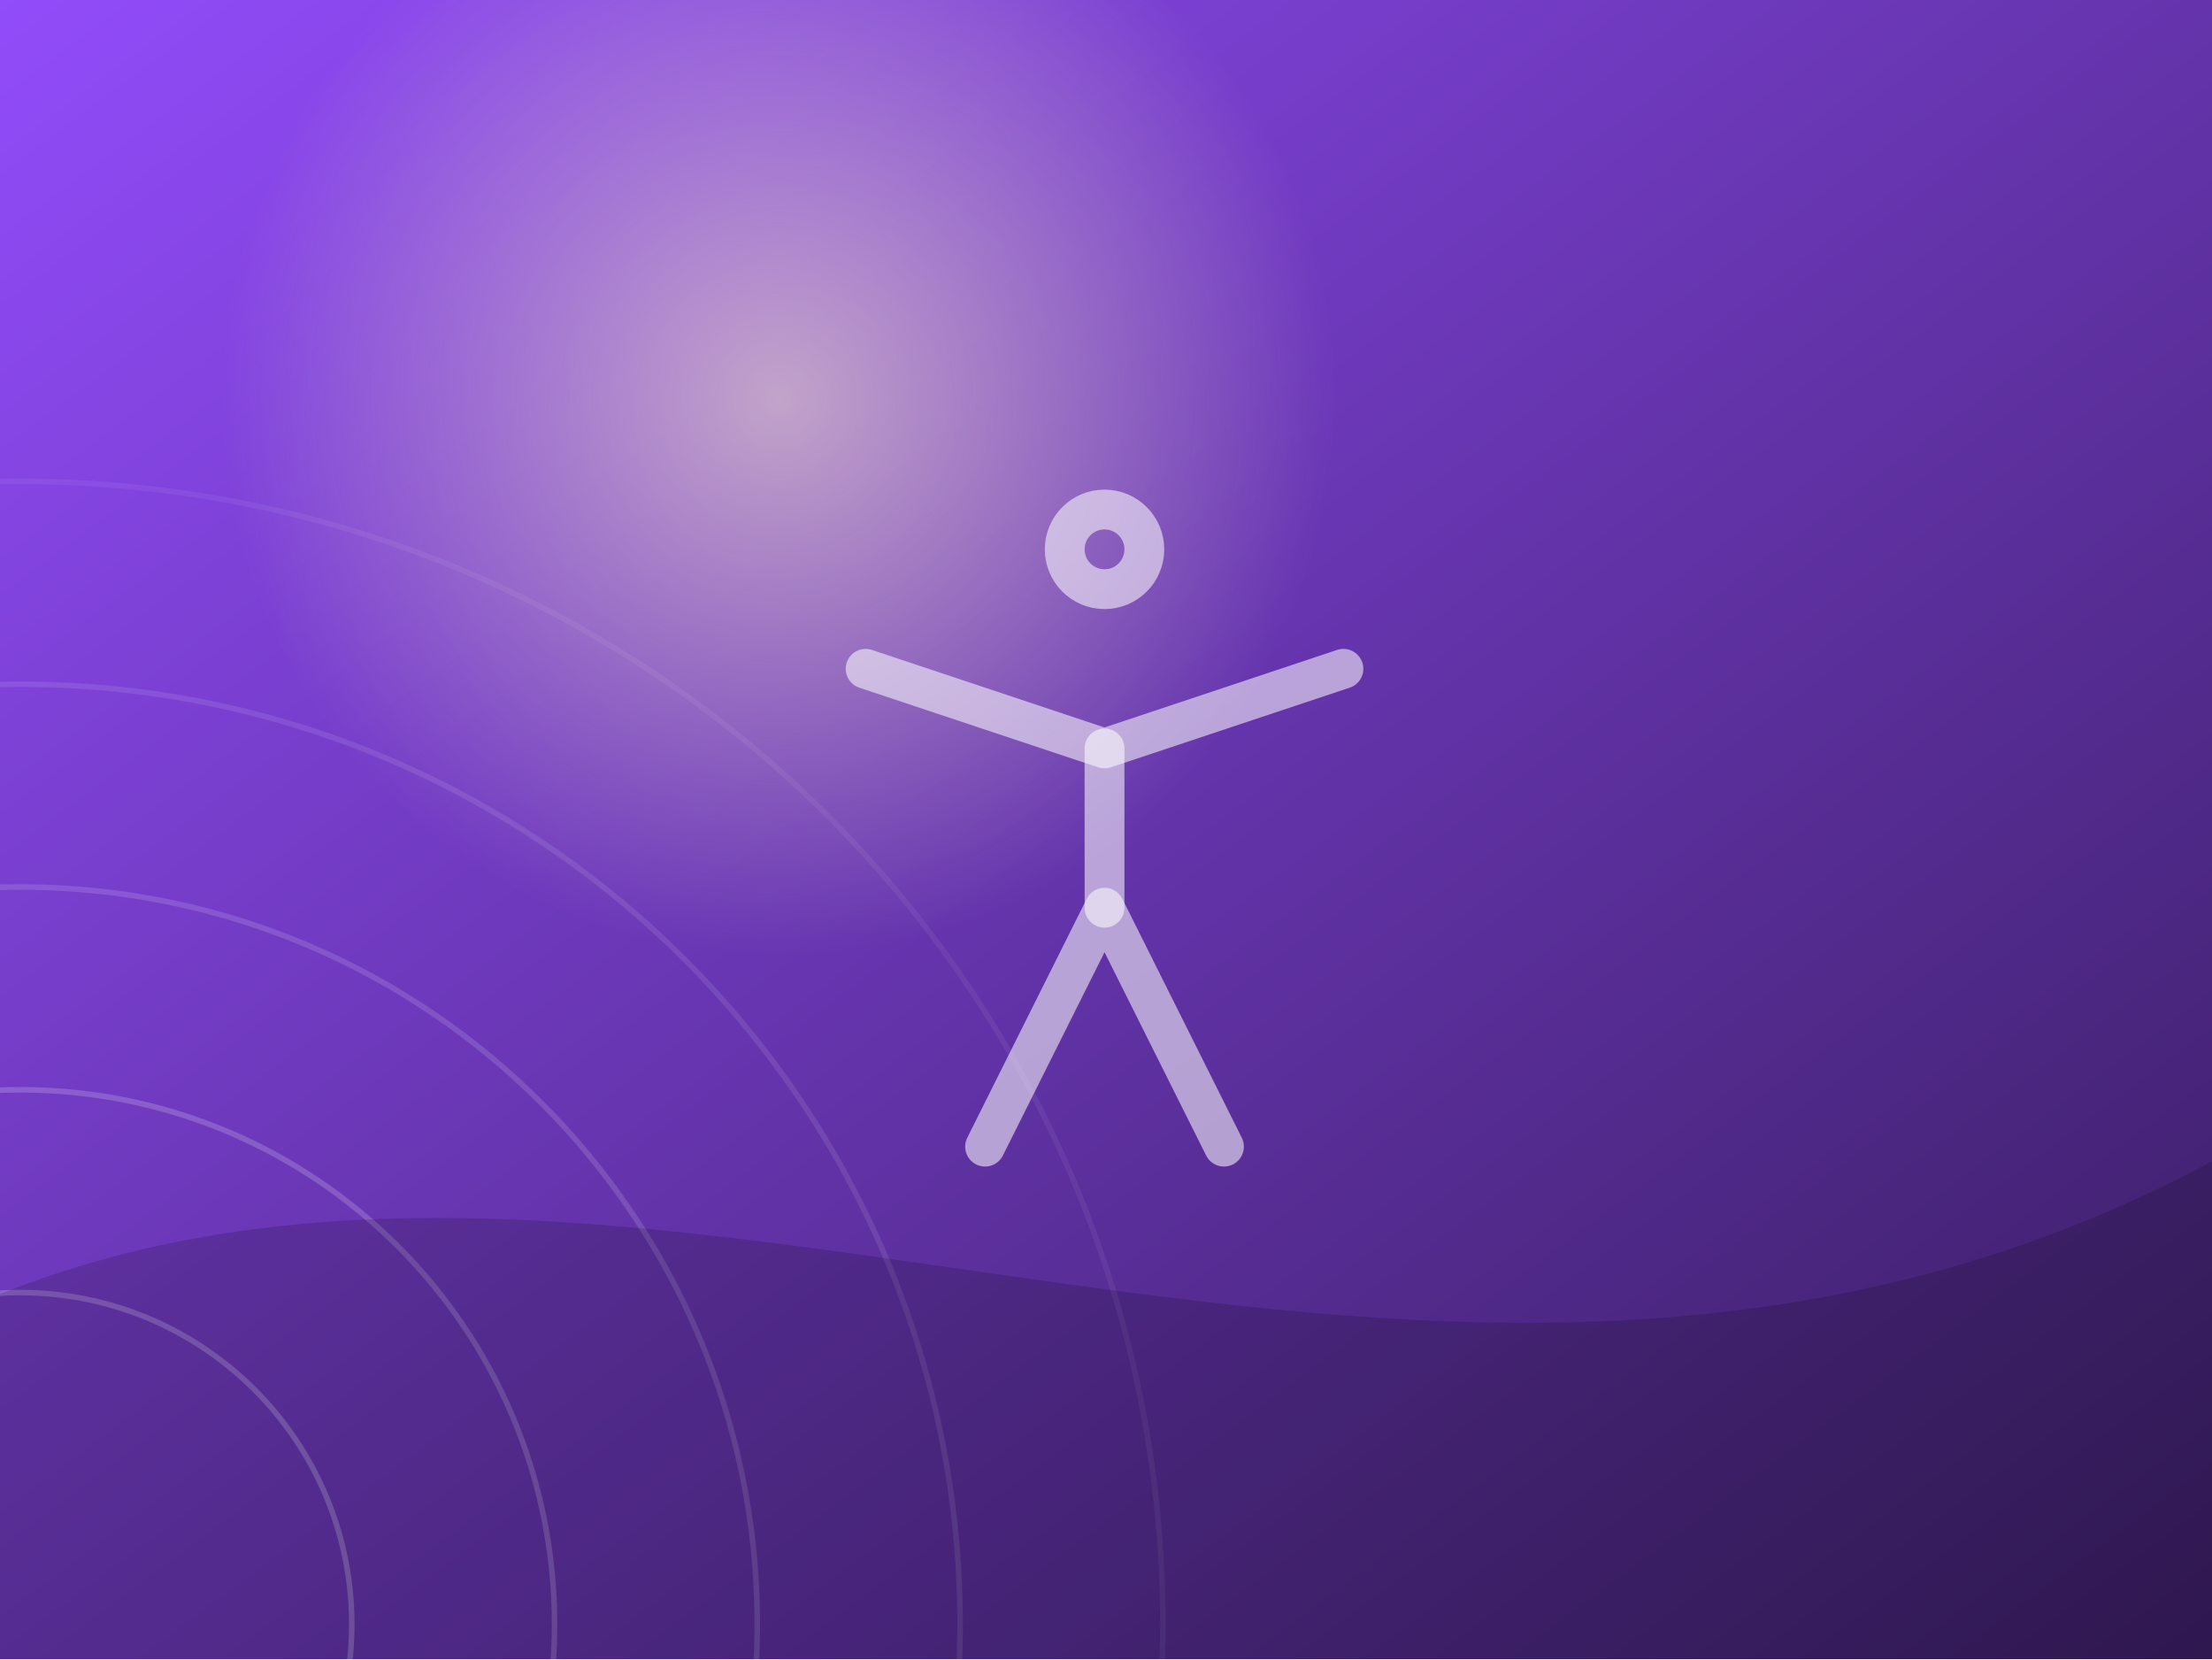
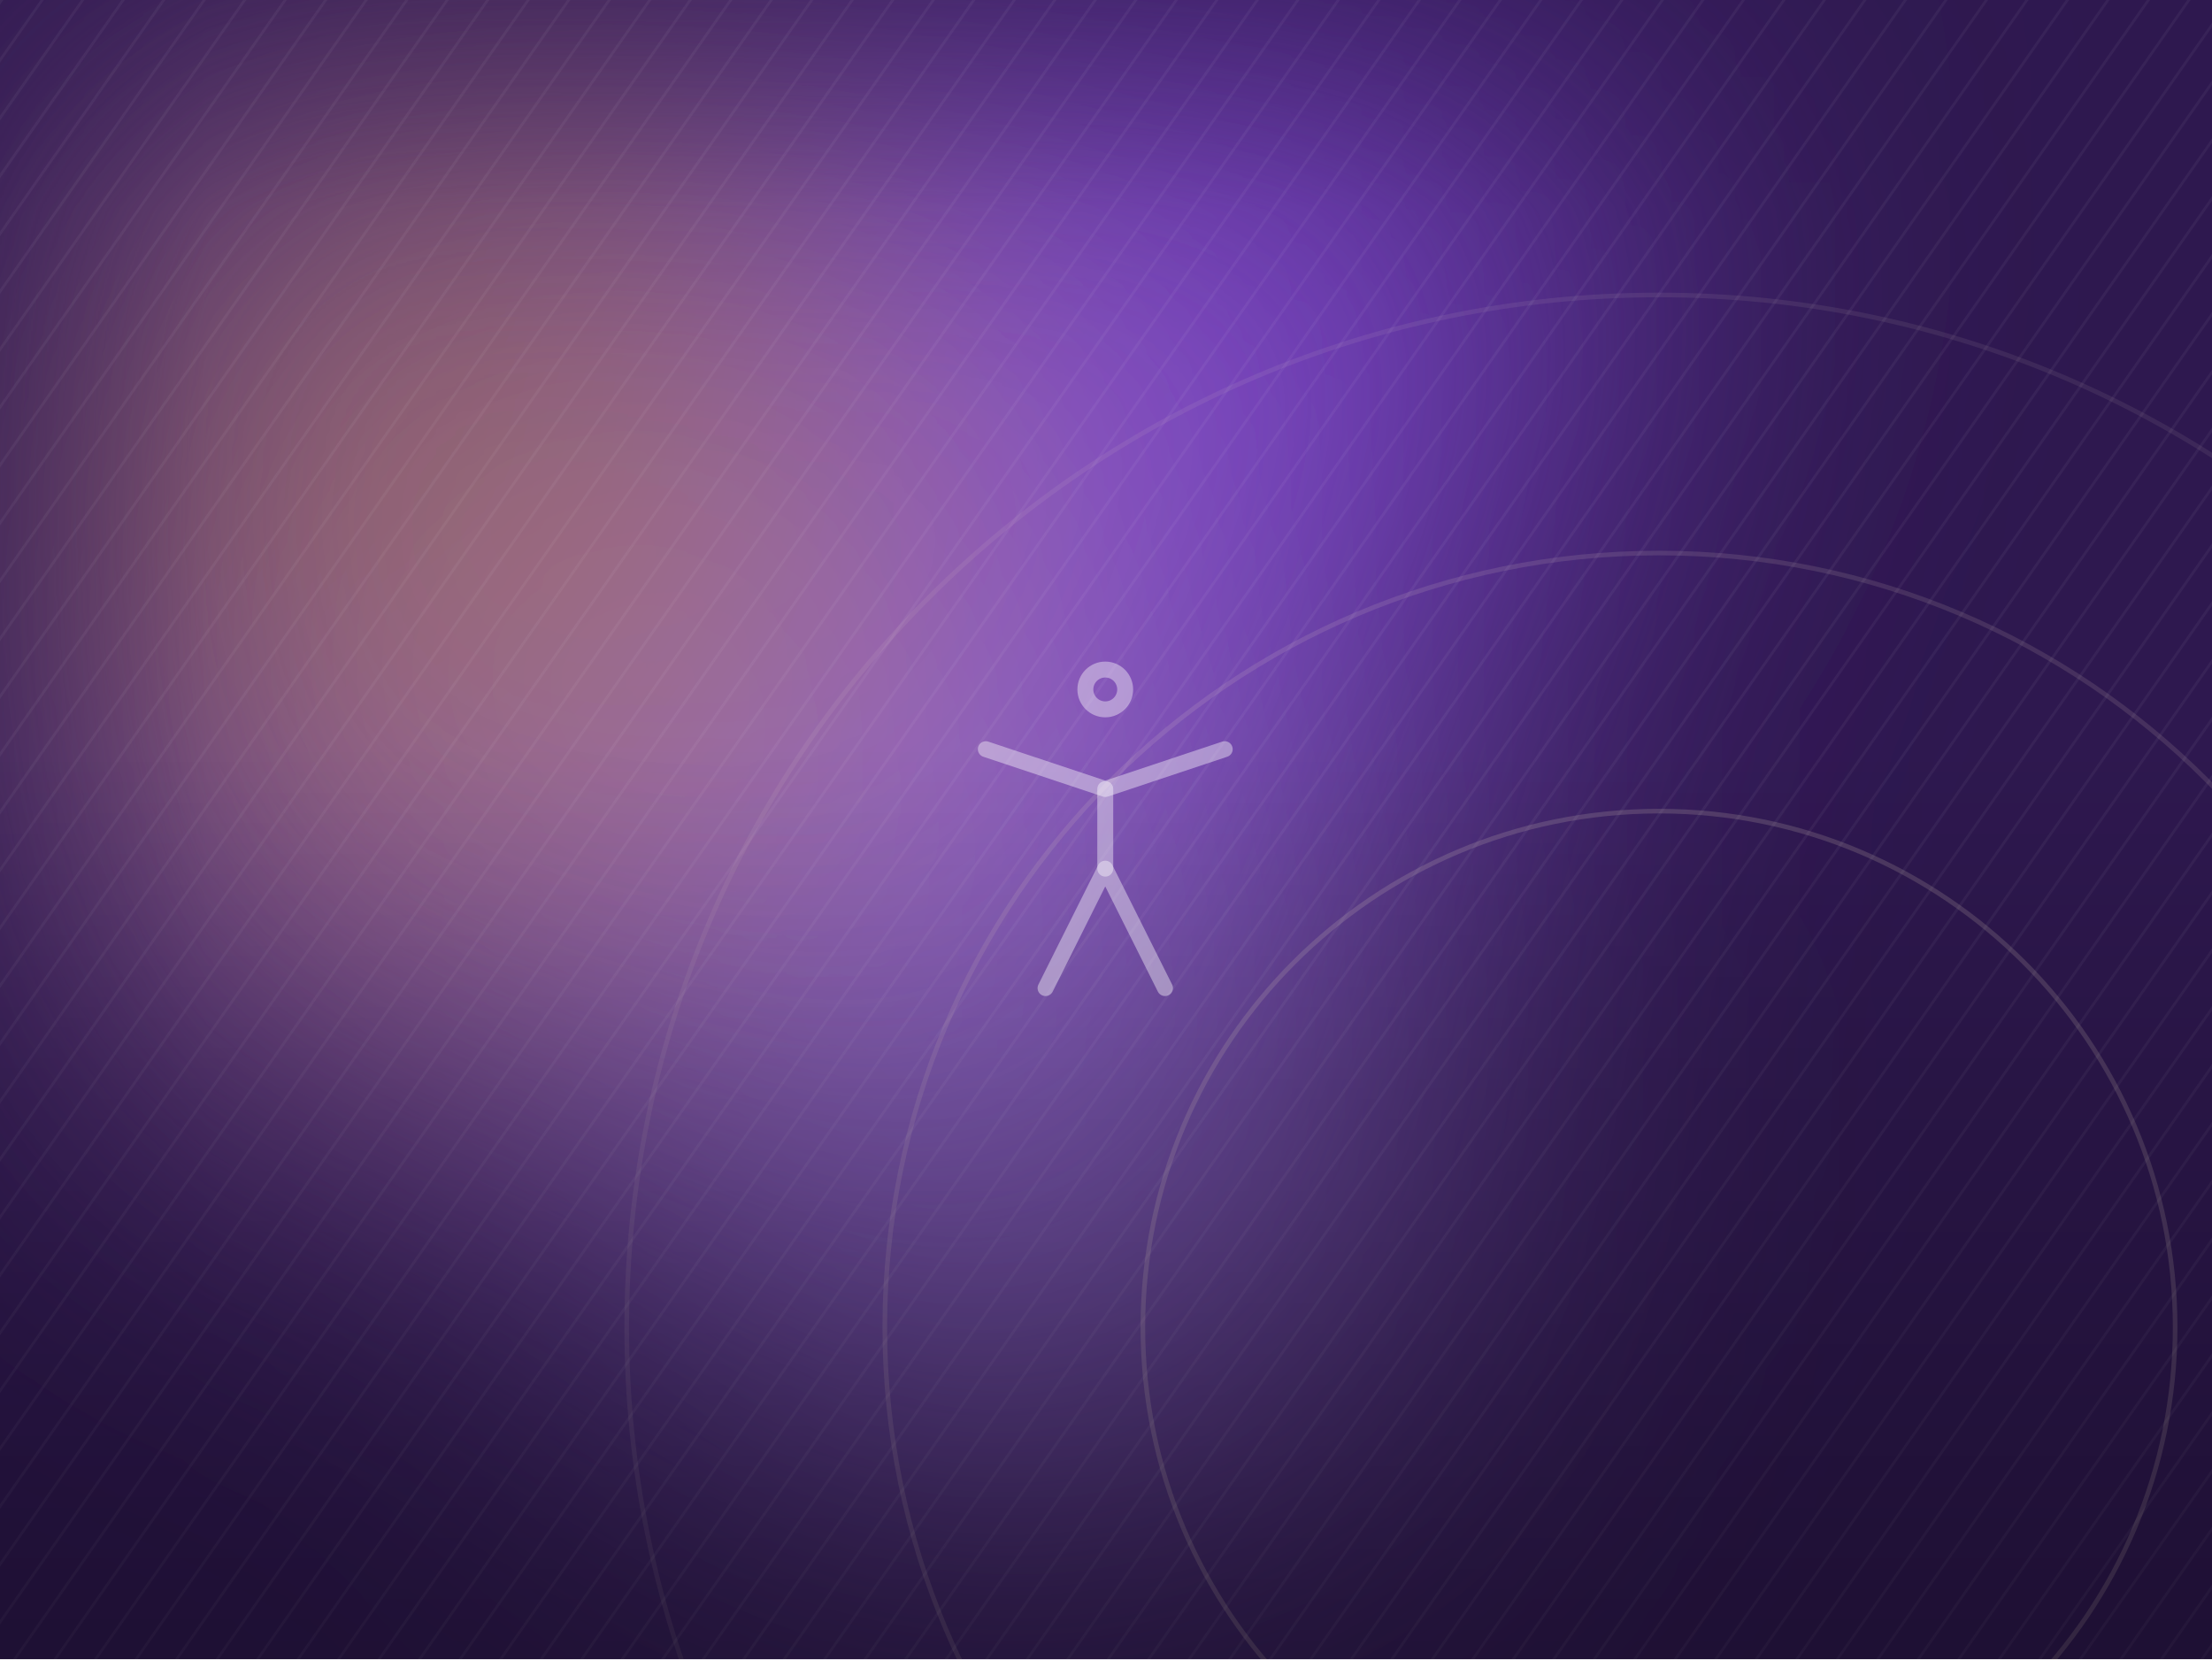
<svg xmlns="http://www.w3.org/2000/svg" viewBox="0 0 1200 900" width="1200" height="900">
  <defs>
-     <linearGradient id="a" x1="0" y1="0" x2="1" y2="1">
-       <stop offset="0" stop-color="#924cfa" />
-       <stop offset="1" stop-color="#371c5e" />
+     <filter id="b" x="-50%" y="-50%" width="200%" height="200%">
+       <feGaussianBlur stdDeviation="120" />
+     </filter>
+     <pattern id="l" width="18" height="18" patternUnits="userSpaceOnUse" patternTransform="rotate(35)">
+       <line x1="0" y1="0" x2="0" y2="18" stroke="#fff" stroke-opacity=".045" stroke-width="3" />
+     </pattern>
+     <linearGradient id="v" x1="0" y1="0" x2="0" y2="1">
+       <stop offset=".45" stop-color="#000" stop-opacity="0" />
+       <stop offset="1" stop-color="#000" stop-opacity=".35" />
    </linearGradient>
-     <radialGradient id="b">
-       <stop offset="0" stop-color="#f4e7c8" stop-opacity=".6" />
-       <stop offset="1" stop-color="#f4e7c8" stop-opacity="0" />
-     </radialGradient>
  </defs>
-   <rect width="1200" height="900" fill="url(#a)" />
-   <circle cx="422.333" cy="216.149" r="302.945" fill="url(#b)" />
-   <circle cx="10.836" cy="881.157" r="180" fill="none" stroke="#fff" stroke-opacity="0.22" stroke-width="3" />
-   <circle cx="10.836" cy="881.157" r="290" fill="none" stroke="#fff" stroke-opacity="0.18" stroke-width="3" />
-   <circle cx="10.836" cy="881.157" r="400" fill="none" stroke="#fff" stroke-opacity="0.14" stroke-width="3" />
-   <circle cx="10.836" cy="881.157" r="510" fill="none" stroke="#fff" stroke-opacity="0.1" stroke-width="3" />
-   <circle cx="10.836" cy="881.157" r="620" fill="none" stroke="#fff" stroke-opacity="0.06" stroke-width="3" />
-   <path d="M0 702 C 360 558, 780 855, 1200 630 L 1200 900 L 0 900 Z" fill="#000" fill-opacity=".16" />
-   <g transform="translate(340 190) scale(21.6)" fill="none" stroke="#fff" stroke-opacity=".55" stroke-linecap="round" stroke-linejoin="round" stroke-width="1">
+   <rect width="1200" height="900" fill="#2e184f" />
+   <g filter="url(#b)">
+     <circle cx="333.5" cy="99.223" r="520" fill="#8149d2" opacity="0.95" />
+     <circle cx="17.67" cy="8.127" r="420" fill="#552c92" opacity="0.9" />
+     <circle cx="275.373" cy="302.709" r="260" fill="#c99a3b" opacity="0.5" />
+     <circle cx="552.307" cy="606.018" r="220" fill="#a279de" opacity="0.6" />
+   </g>
+   <rect width="1200" height="900" fill="url(#l)" />
+   <circle cx="900" cy="720" r="280" fill="none" stroke="#f4e7c8" stroke-opacity="0.16" stroke-width="2.5" />
+   <circle cx="900" cy="720" r="420" fill="none" stroke="#f4e7c8" stroke-opacity="0.12" stroke-width="2.5" />
+   <circle cx="900" cy="720" r="560" fill="none" stroke="#f4e7c8" stroke-opacity="0.08" stroke-width="2.5" />
+   <rect width="1200" height="900" fill="url(#v)" />
+   <g transform="translate(470 320) scale(10.8)" fill="none" stroke="#fff" stroke-opacity=".4" stroke-linecap="round" stroke-linejoin="round" stroke-width="0.8">
    <circle cx="12" cy="5" r="1" />
    <path d="m9 20 3-6 3 6" />
    <path d="m6 8 6 2 6-2" />
    <path d="M12 10v4" />
  </g>
</svg>
